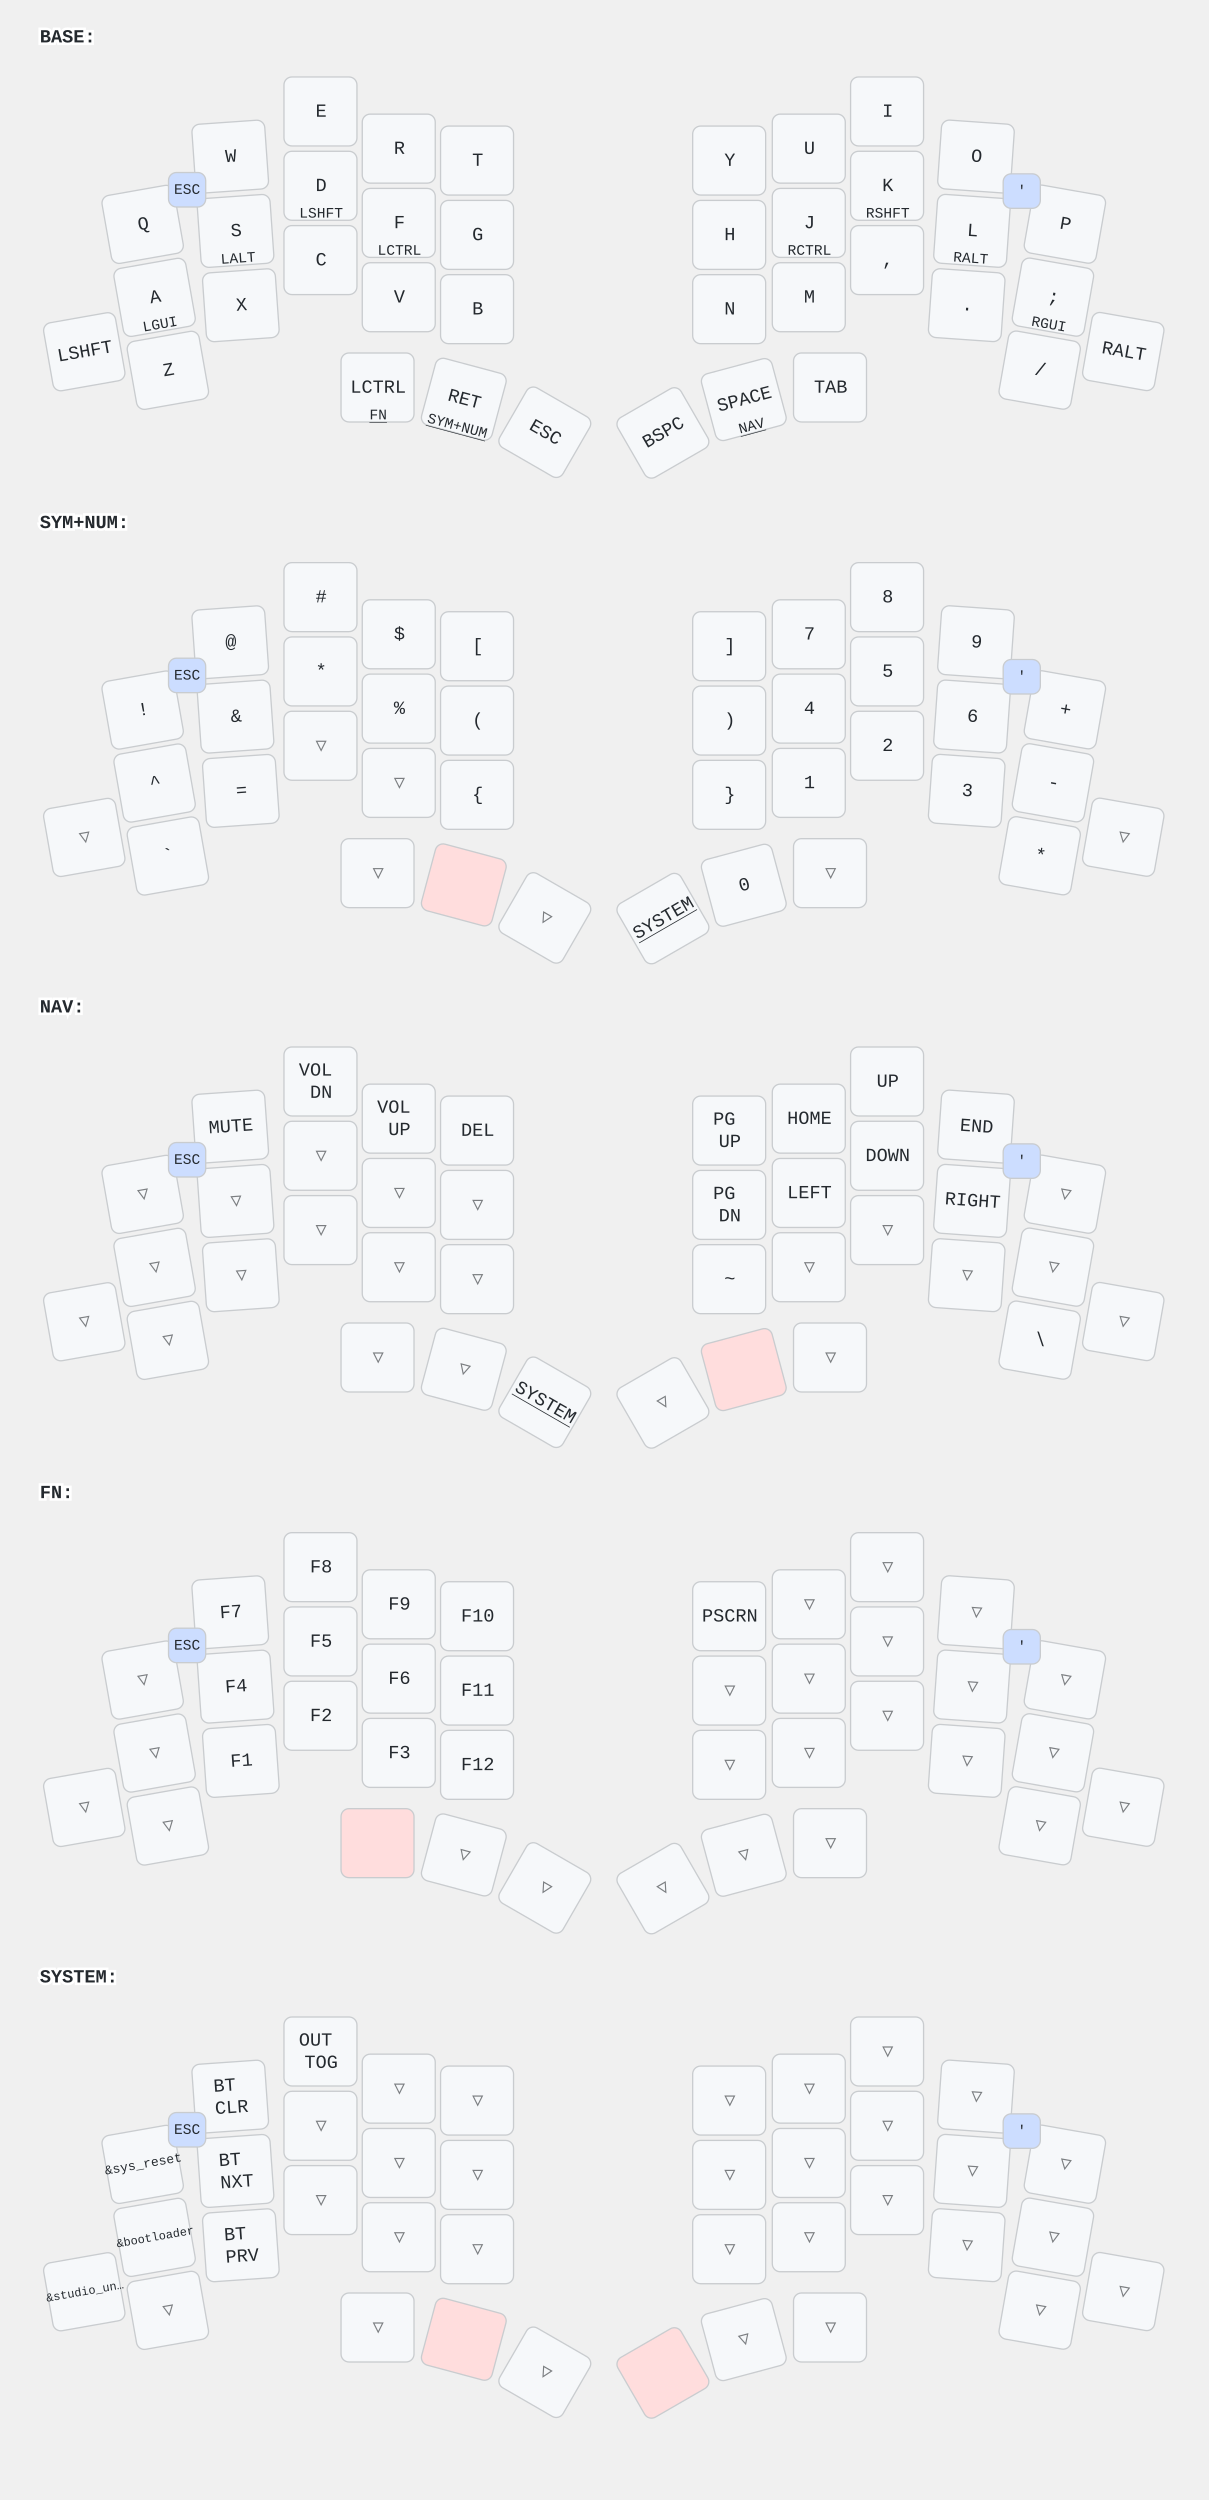
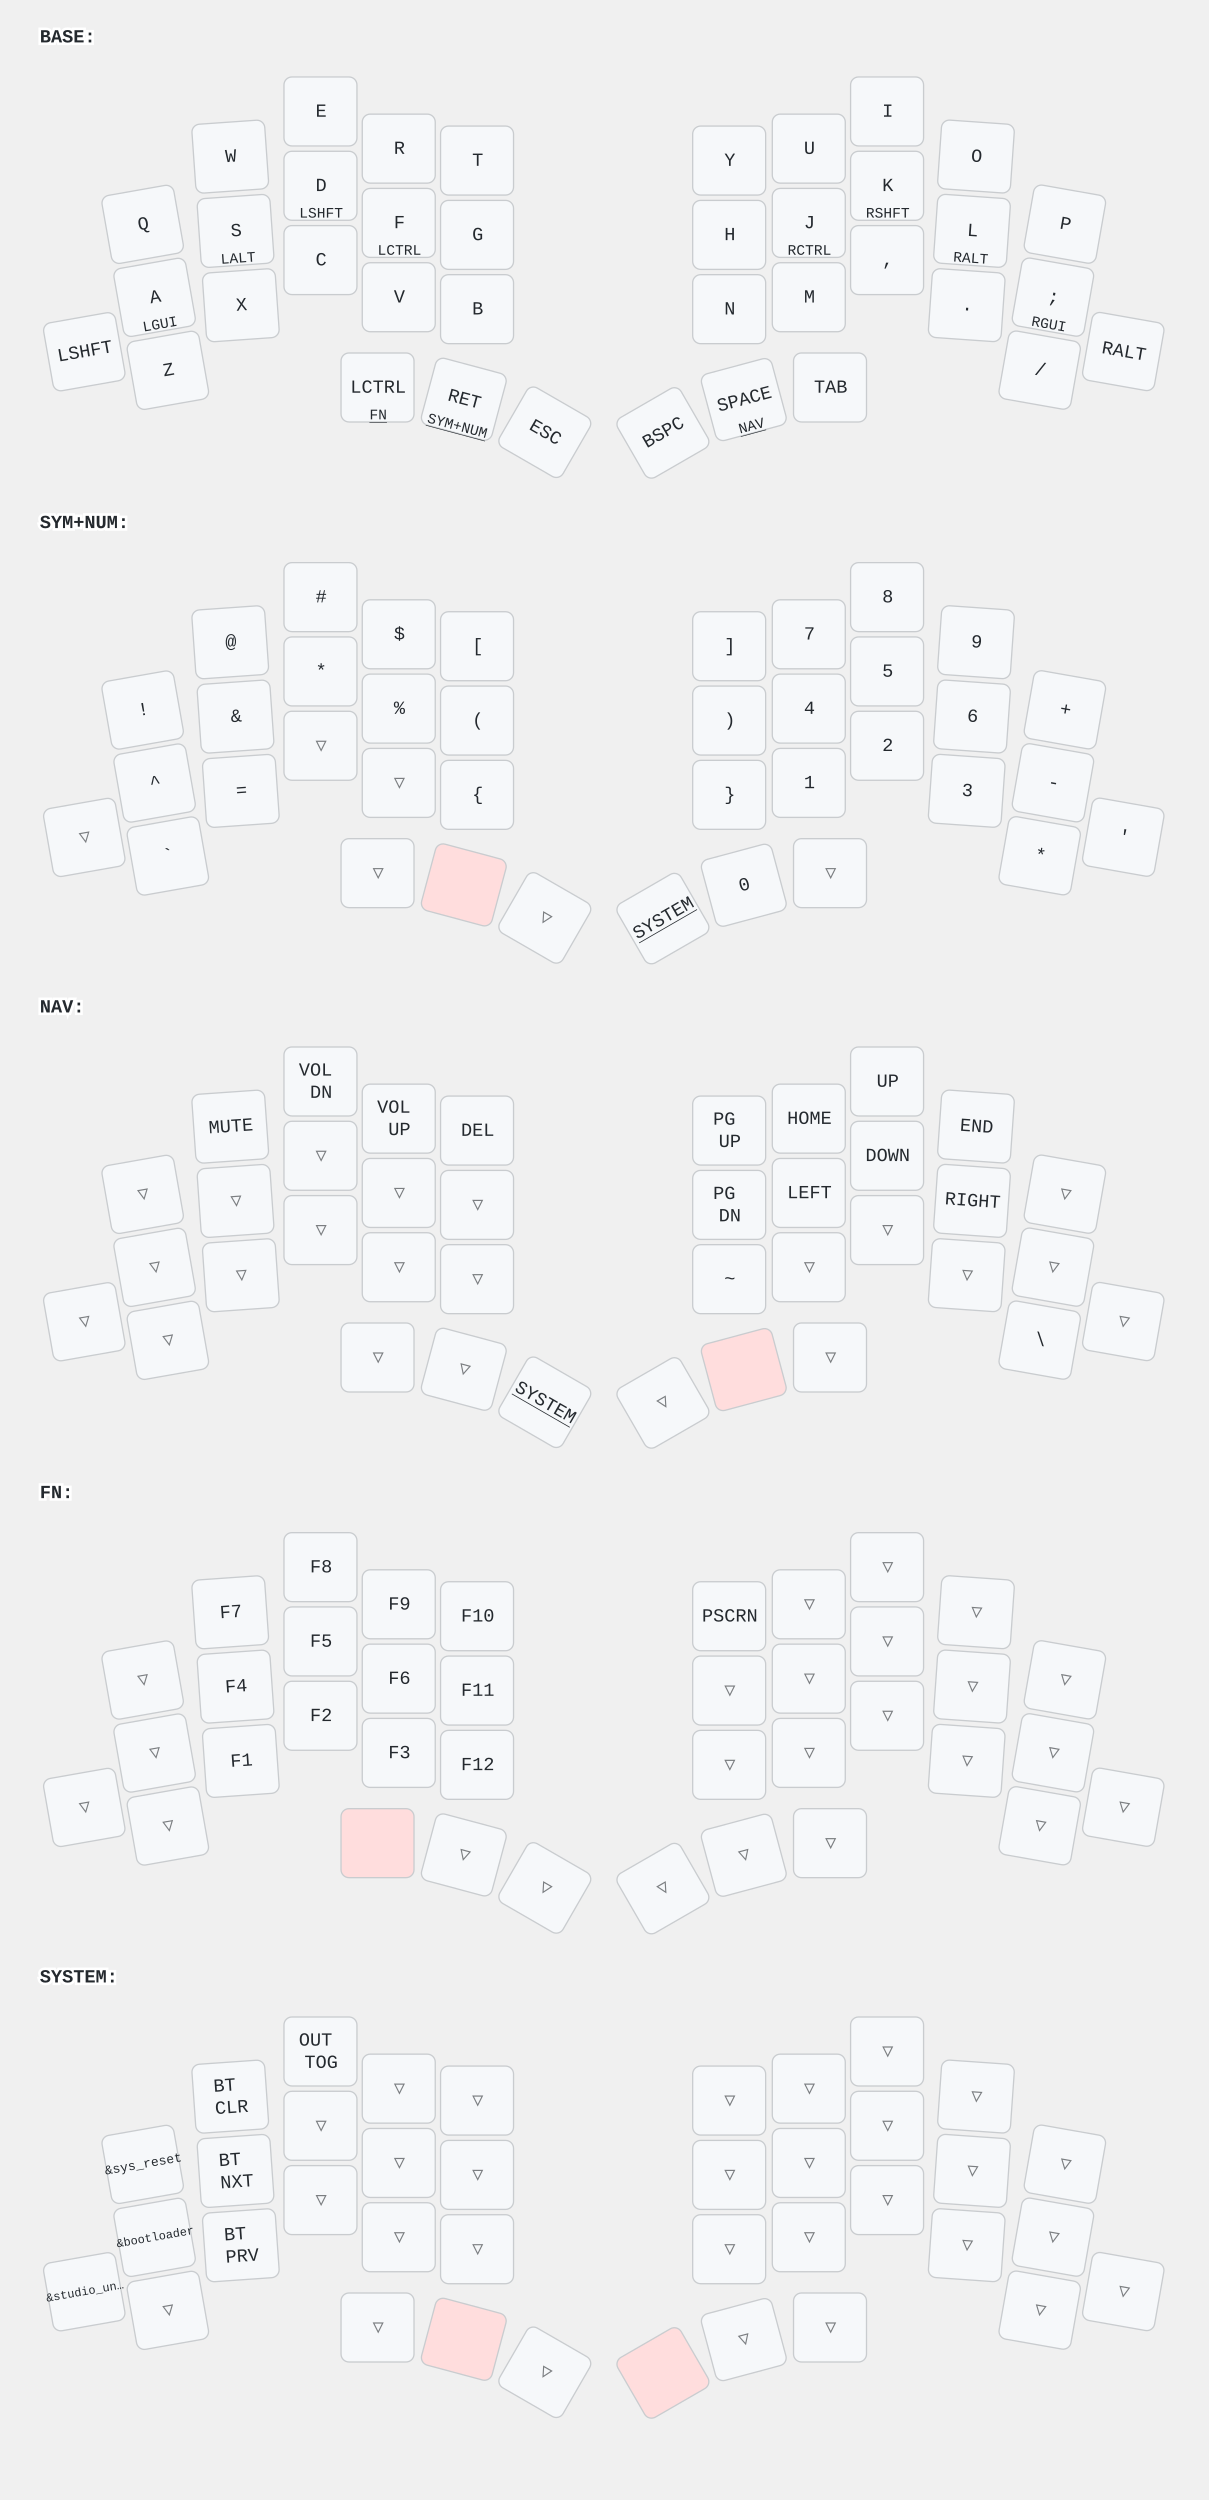
<svg xmlns="http://www.w3.org/2000/svg" width="911" height="1884" viewBox="0 0 911 1884" class="keymap">
  <style>/* inherit to force styles through use tags */
svg path {
    fill: inherit;
}

/* font and background color specifications */
svg.keymap {
    font-family: SFMono-Regular,Consolas,Liberation Mono,Menlo,monospace;
    font-size: 14px;
    font-kerning: normal;
    text-rendering: optimizeLegibility;
    fill: #24292e;
}

/* default key styling */
rect.key {
    fill: #f6f8fa;
}

rect.key, rect.combo {
    stroke: #c9cccf;
    stroke-width: 1;
}

/* default key side styling, only used is draw_key_sides is set */
rect.side {
    filter: brightness(90%);
}

/* color accent for combo boxes */
rect.combo, rect.combo-separate {
    fill: #cdf;
}

/* color accent for held keys */
rect.held, rect.combo.held {
    fill: #fdd;
}

/* color accent for ghost (optional) keys */
rect.ghost, rect.combo.ghost {
    stroke-dasharray: 4, 4;
    stroke-width: 2;
}

text {
    text-anchor: middle;
    dominant-baseline: middle;
}

/* styling for layer labels */
text.label {
    font-weight: bold;
    text-anchor: start;
    stroke: white;
    stroke-width: 4;
    paint-order: stroke;
}

/* styling for optional footer */
text.footer {
    text-anchor: end;
    dominant-baseline: auto;
    stroke: white;
    stroke-width: 4;
    paint-order: stroke;
}

/* styling for combo tap, and key non-tap label text */
text.combo, text.hold, text.shifted, text.left, text.right, text.tl, text.tr, text.bl, text.br {
    font-size: 11px;
}

text.hold, text.bl, text.br {
    text-anchor: middle;
    dominant-baseline: auto;
}

text.shifted, text.tl, text.tr {
    text-anchor: middle;
    dominant-baseline: hanging;
}

text.left, text.tl, text.bl {
    text-anchor: start;
}

text.right, text.tr, text.br {
    text-anchor: end;
}

text.layer-activator {
    text-decoration: underline;
}

/* styling for hold/shifted label text in combo box */
text.combo.hold, text.combo.shifted, text.combo.left, text.combo.right {
    font-size: 8px;
}

/* lighter symbol for transparent keys */
text.trans {
    fill: #7b7e81;
}

/* styling for combo dendrons */
path.combo {
    stroke-width: 1;
    stroke: gray;
    fill: none;
}

/* Start Tabler Icons Cleanup */
/* cannot use height/width with glyphs */
.icon-tabler &gt; path {
    fill: inherit;
    stroke: inherit;
    stroke-width: 2;
}
/* hide tabler's default box */
.icon-tabler &gt; path[stroke="none"][fill="none"] {
    visibility: hidden;
}
/* End Tabler Icons Cleanup */
</style>
  <g transform="translate(30, 0)" class="layer-BASE">
    <text x="0" y="28" class="label" id="BASE">BASE:</text>
    <g transform="translate(0, 56)">
      <g transform="translate(78, 113) rotate(-10.0)" class="key keypos-0">
        <rect rx="6" ry="6" x="-28" y="-26" width="55" height="52" class="key" />
        <text x="0" y="0" class="key tap">Q</text>
      </g>
      <g transform="translate(144, 62) rotate(-4.0)" class="key keypos-1">
        <rect rx="6" ry="6" x="-28" y="-26" width="55" height="52" class="key" />
        <text x="0" y="0" class="key tap">W</text>
      </g>
      <g transform="translate(212, 28)" class="key keypos-2">
        <rect rx="6" ry="6" x="-28" y="-26" width="55" height="52" class="key" />
        <text x="0" y="0" class="key tap">E</text>
      </g>
      <g transform="translate(271, 56)" class="key keypos-3">
        <rect rx="6" ry="6" x="-28" y="-26" width="55" height="52" class="key" />
        <text x="0" y="0" class="key tap">R</text>
      </g>
      <g transform="translate(330, 65)" class="key keypos-4">
        <rect rx="6" ry="6" x="-28" y="-26" width="55" height="52" class="key" />
        <text x="0" y="0" class="key tap">T</text>
      </g>
      <g transform="translate(520, 65)" class="key keypos-5">
        <rect rx="6" ry="6" x="-28" y="-26" width="55" height="52" class="key" />
        <text x="0" y="0" class="key tap">Y</text>
      </g>
      <g transform="translate(580, 56)" class="key keypos-6">
        <rect rx="6" ry="6" x="-28" y="-26" width="55" height="52" class="key" />
        <text x="0" y="0" class="key tap">U</text>
      </g>
      <g transform="translate(639, 28)" class="key keypos-7">
        <rect rx="6" ry="6" x="-28" y="-26" width="55" height="52" class="key" />
        <text x="0" y="0" class="key tap">I</text>
      </g>
      <g transform="translate(706, 62) rotate(4.0)" class="key keypos-8">
        <rect rx="6" ry="6" x="-28" y="-26" width="55" height="52" class="key" />
        <text x="0" y="0" class="key tap">O</text>
      </g>
      <g transform="translate(773, 113) rotate(10.0)" class="key keypos-9">
        <rect rx="6" ry="6" x="-28" y="-26" width="55" height="52" class="key" />
        <text x="0" y="0" class="key tap">P</text>
      </g>
      <g transform="translate(87, 168) rotate(-10.0)" class="key keypos-10">
        <rect rx="6" ry="6" x="-28" y="-26" width="55" height="52" class="key" />
        <text x="0" y="0" class="key tap">A</text>
        <text x="0" y="24" class="key hold">LGUI</text>
      </g>
      <g transform="translate(148, 118) rotate(-4.0)" class="key keypos-11">
        <rect rx="6" ry="6" x="-28" y="-26" width="55" height="52" class="key" />
        <text x="0" y="0" class="key tap">S</text>
        <text x="0" y="24" class="key hold">LALT</text>
      </g>
      <g transform="translate(212, 84)" class="key keypos-12">
        <rect rx="6" ry="6" x="-28" y="-26" width="55" height="52" class="key" />
        <text x="0" y="0" class="key tap">D</text>
        <text x="0" y="24" class="key hold">LSHFT</text>
      </g>
      <g transform="translate(271, 112)" class="key keypos-13">
        <rect rx="6" ry="6" x="-28" y="-26" width="55" height="52" class="key" />
        <text x="0" y="0" class="key tap">F</text>
        <text x="0" y="24" class="key hold">LCTRL</text>
      </g>
      <g transform="translate(330, 121)" class="key keypos-14">
        <rect rx="6" ry="6" x="-28" y="-26" width="55" height="52" class="key" />
        <text x="0" y="0" class="key tap">G</text>
      </g>
      <g transform="translate(520, 121)" class="key keypos-15">
        <rect rx="6" ry="6" x="-28" y="-26" width="55" height="52" class="key" />
        <text x="0" y="0" class="key tap">H</text>
      </g>
      <g transform="translate(580, 112)" class="key keypos-16">
        <rect rx="6" ry="6" x="-28" y="-26" width="55" height="52" class="key" />
        <text x="0" y="0" class="key tap">J</text>
        <text x="0" y="24" class="key hold">RCTRL</text>
      </g>
      <g transform="translate(639, 84)" class="key keypos-17">
        <rect rx="6" ry="6" x="-28" y="-26" width="55" height="52" class="key" />
        <text x="0" y="0" class="key tap">K</text>
        <text x="0" y="24" class="key hold">RSHFT</text>
      </g>
      <g transform="translate(703, 118) rotate(4.0)" class="key keypos-18">
        <rect rx="6" ry="6" x="-28" y="-26" width="55" height="52" class="key" />
        <text x="0" y="0" class="key tap">L</text>
        <text x="0" y="24" class="key hold">RALT</text>
      </g>
      <g transform="translate(764, 168) rotate(10.0)" class="key keypos-19">
        <rect rx="6" ry="6" x="-28" y="-26" width="55" height="52" class="key" />
        <text x="0" y="0" class="key tap">;</text>
        <text x="0" y="24" class="key hold">RGUI</text>
      </g>
      <g transform="translate(34, 209) rotate(-10.0)" class="key keypos-20">
        <rect rx="6" ry="6" x="-28" y="-26" width="55" height="52" class="key" />
        <text x="0" y="0" class="key tap">LSHFT</text>
      </g>
      <g transform="translate(97, 223) rotate(-10.0)" class="key keypos-21">
        <rect rx="6" ry="6" x="-28" y="-26" width="55" height="52" class="key" />
        <text x="0" y="0" class="key tap">Z</text>
      </g>
      <g transform="translate(152, 174) rotate(-4.0)" class="key keypos-22">
        <rect rx="6" ry="6" x="-28" y="-26" width="55" height="52" class="key" />
        <text x="0" y="0" class="key tap">X</text>
      </g>
      <g transform="translate(212, 140)" class="key keypos-23">
        <rect rx="6" ry="6" x="-28" y="-26" width="55" height="52" class="key" />
        <text x="0" y="0" class="key tap">C</text>
      </g>
      <g transform="translate(271, 168)" class="key keypos-24">
        <rect rx="6" ry="6" x="-28" y="-26" width="55" height="52" class="key" />
        <text x="0" y="0" class="key tap">V</text>
      </g>
      <g transform="translate(330, 177)" class="key keypos-25">
        <rect rx="6" ry="6" x="-28" y="-26" width="55" height="52" class="key" />
        <text x="0" y="0" class="key tap">B</text>
      </g>
      <g transform="translate(520, 177)" class="key keypos-26">
        <rect rx="6" ry="6" x="-28" y="-26" width="55" height="52" class="key" />
        <text x="0" y="0" class="key tap">N</text>
      </g>
      <g transform="translate(580, 168)" class="key keypos-27">
        <rect rx="6" ry="6" x="-28" y="-26" width="55" height="52" class="key" />
        <text x="0" y="0" class="key tap">M</text>
      </g>
      <g transform="translate(639, 140)" class="key keypos-28">
        <rect rx="6" ry="6" x="-28" y="-26" width="55" height="52" class="key" />
        <text x="0" y="0" class="key tap">,</text>
      </g>
      <g transform="translate(699, 174) rotate(4.0)" class="key keypos-29">
        <rect rx="6" ry="6" x="-28" y="-26" width="55" height="52" class="key" />
        <text x="0" y="0" class="key tap">.</text>
      </g>
      <g transform="translate(754, 223) rotate(10.0)" class="key keypos-30">
        <rect rx="6" ry="6" x="-28" y="-26" width="55" height="52" class="key" />
        <text x="0" y="0" class="key tap">/</text>
      </g>
      <g transform="translate(817, 209) rotate(10.0)" class="key keypos-31">
        <rect rx="6" ry="6" x="-28" y="-26" width="55" height="52" class="key" />
        <text x="0" y="0" class="key tap">RALT</text>
      </g>
      <g transform="translate(255, 236)" class="key keypos-32">
        <rect rx="6" ry="6" x="-28" y="-26" width="55" height="52" class="key" />
        <text x="0" y="0" class="key tap">LCTRL</text>
        <a href="#FN">
          <text x="0" y="24" class="key hold layer-activator">FN</text>
        </a>
      </g>
      <g transform="translate(320, 245) rotate(15.0)" class="key keypos-33">
        <rect rx="6" ry="6" x="-28" y="-26" width="55" height="52" class="key" />
        <text x="0" y="0" class="key tap">RET</text>
        <a href="#SYMNUM">
          <text x="0" y="24" class="key hold layer-activator">SYM+NUM</text>
        </a>
      </g>
      <g transform="translate(381, 270) rotate(30.0)" class="key keypos-34">
        <rect rx="6" ry="6" x="-28" y="-26" width="55" height="52" class="key" />
        <text x="0" y="0" class="key tap">ESC</text>
      </g>
      <g transform="translate(470, 270) rotate(-30.0)" class="key keypos-35">
        <rect rx="6" ry="6" x="-28" y="-26" width="55" height="52" class="key" />
        <text x="0" y="0" class="key tap">BSPC</text>
      </g>
      <g transform="translate(531, 245) rotate(-15.0)" class="key keypos-36">
        <rect rx="6" ry="6" x="-28" y="-26" width="55" height="52" class="key" />
        <text x="0" y="0" class="key tap">SPACE</text>
        <a href="#NAV">
          <text x="0" y="24" class="key hold layer-activator">NAV</text>
        </a>
      </g>
      <g transform="translate(596, 236)" class="key keypos-37">
        <rect rx="6" ry="6" x="-28" y="-26" width="55" height="52" class="key" />
        <text x="0" y="0" class="key tap">TAB</text>
      </g>
-       <g class="combo combopos-0">
-         <rect rx="6" ry="6" x="97" y="74" width="28" height="26" class="combo" />
-         <text x="111" y="87" class="combo tap">ESC</text>
-       </g>
-       <g class="combo combopos-1">
-         <rect rx="6" ry="6" x="726" y="75" width="28" height="26" class="combo" />
-         <text x="740" y="88" class="combo tap">'</text>
-       </g>
    </g>
  </g>
  <g transform="translate(30, 366)" class="layer-SYM+NUM">
    <text x="0" y="28" class="label" id="SYMNUM">SYM+NUM:</text>
    <g transform="translate(0, 56)">
      <g transform="translate(78, 113) rotate(-10.0)" class="key keypos-0">
        <rect rx="6" ry="6" x="-28" y="-26" width="55" height="52" class="key" />
        <text x="0" y="0" class="key tap">!</text>
      </g>
      <g transform="translate(144, 62) rotate(-4.0)" class="key keypos-1">
        <rect rx="6" ry="6" x="-28" y="-26" width="55" height="52" class="key" />
        <text x="0" y="0" class="key tap">@</text>
      </g>
      <g transform="translate(212, 28)" class="key keypos-2">
        <rect rx="6" ry="6" x="-28" y="-26" width="55" height="52" class="key" />
        <text x="0" y="0" class="key tap">#</text>
      </g>
      <g transform="translate(271, 56)" class="key keypos-3">
        <rect rx="6" ry="6" x="-28" y="-26" width="55" height="52" class="key" />
        <text x="0" y="0" class="key tap">$</text>
      </g>
      <g transform="translate(330, 65)" class="key keypos-4">
        <rect rx="6" ry="6" x="-28" y="-26" width="55" height="52" class="key" />
        <text x="0" y="0" class="key tap">[</text>
      </g>
      <g transform="translate(520, 65)" class="key keypos-5">
        <rect rx="6" ry="6" x="-28" y="-26" width="55" height="52" class="key" />
        <text x="0" y="0" class="key tap">]</text>
      </g>
      <g transform="translate(580, 56)" class="key keypos-6">
        <rect rx="6" ry="6" x="-28" y="-26" width="55" height="52" class="key" />
        <text x="0" y="0" class="key tap">7</text>
      </g>
      <g transform="translate(639, 28)" class="key keypos-7">
        <rect rx="6" ry="6" x="-28" y="-26" width="55" height="52" class="key" />
        <text x="0" y="0" class="key tap">8</text>
      </g>
      <g transform="translate(706, 62) rotate(4.0)" class="key keypos-8">
        <rect rx="6" ry="6" x="-28" y="-26" width="55" height="52" class="key" />
        <text x="0" y="0" class="key tap">9</text>
      </g>
      <g transform="translate(773, 113) rotate(10.0)" class="key keypos-9">
        <rect rx="6" ry="6" x="-28" y="-26" width="55" height="52" class="key" />
        <text x="0" y="0" class="key tap">+</text>
      </g>
      <g transform="translate(87, 168) rotate(-10.0)" class="key keypos-10">
        <rect rx="6" ry="6" x="-28" y="-26" width="55" height="52" class="key" />
        <text x="0" y="0" class="key tap">^</text>
      </g>
      <g transform="translate(148, 118) rotate(-4.0)" class="key keypos-11">
        <rect rx="6" ry="6" x="-28" y="-26" width="55" height="52" class="key" />
        <text x="0" y="0" class="key tap">&amp;</text>
      </g>
      <g transform="translate(212, 84)" class="key keypos-12">
        <rect rx="6" ry="6" x="-28" y="-26" width="55" height="52" class="key" />
        <text x="0" y="0" class="key tap">*</text>
      </g>
      <g transform="translate(271, 112)" class="key keypos-13">
        <rect rx="6" ry="6" x="-28" y="-26" width="55" height="52" class="key" />
        <text x="0" y="0" class="key tap">%</text>
      </g>
      <g transform="translate(330, 121)" class="key keypos-14">
        <rect rx="6" ry="6" x="-28" y="-26" width="55" height="52" class="key" />
        <text x="0" y="0" class="key tap">(</text>
      </g>
      <g transform="translate(520, 121)" class="key keypos-15">
        <rect rx="6" ry="6" x="-28" y="-26" width="55" height="52" class="key" />
        <text x="0" y="0" class="key tap">)</text>
      </g>
      <g transform="translate(580, 112)" class="key keypos-16">
        <rect rx="6" ry="6" x="-28" y="-26" width="55" height="52" class="key" />
        <text x="0" y="0" class="key tap">4</text>
      </g>
      <g transform="translate(639, 84)" class="key keypos-17">
        <rect rx="6" ry="6" x="-28" y="-26" width="55" height="52" class="key" />
        <text x="0" y="0" class="key tap">5</text>
      </g>
      <g transform="translate(703, 118) rotate(4.0)" class="key keypos-18">
        <rect rx="6" ry="6" x="-28" y="-26" width="55" height="52" class="key" />
        <text x="0" y="0" class="key tap">6</text>
      </g>
      <g transform="translate(764, 168) rotate(10.0)" class="key keypos-19">
        <rect rx="6" ry="6" x="-28" y="-26" width="55" height="52" class="key" />
        <text x="0" y="0" class="key tap">-</text>
      </g>
      <g transform="translate(34, 209) rotate(-10.0)" class="key trans keypos-20">
        <rect rx="6" ry="6" x="-28" y="-26" width="55" height="52" class="key trans" />
        <text x="0" y="0" class="key trans tap">▽</text>
      </g>
      <g transform="translate(97, 223) rotate(-10.0)" class="key keypos-21">
        <rect rx="6" ry="6" x="-28" y="-26" width="55" height="52" class="key" />
        <text x="0" y="0" class="key tap">`</text>
      </g>
      <g transform="translate(152, 174) rotate(-4.0)" class="key keypos-22">
        <rect rx="6" ry="6" x="-28" y="-26" width="55" height="52" class="key" />
        <text x="0" y="0" class="key tap">=</text>
      </g>
      <g transform="translate(212, 140)" class="key trans keypos-23">
        <rect rx="6" ry="6" x="-28" y="-26" width="55" height="52" class="key trans" />
        <text x="0" y="0" class="key trans tap">▽</text>
      </g>
      <g transform="translate(271, 168)" class="key trans keypos-24">
        <rect rx="6" ry="6" x="-28" y="-26" width="55" height="52" class="key trans" />
        <text x="0" y="0" class="key trans tap">▽</text>
      </g>
      <g transform="translate(330, 177)" class="key keypos-25">
        <rect rx="6" ry="6" x="-28" y="-26" width="55" height="52" class="key" />
        <text x="0" y="0" class="key tap">{</text>
      </g>
      <g transform="translate(520, 177)" class="key keypos-26">
        <rect rx="6" ry="6" x="-28" y="-26" width="55" height="52" class="key" />
        <text x="0" y="0" class="key tap">}</text>
      </g>
      <g transform="translate(580, 168)" class="key keypos-27">
        <rect rx="6" ry="6" x="-28" y="-26" width="55" height="52" class="key" />
        <text x="0" y="0" class="key tap">1</text>
      </g>
      <g transform="translate(639, 140)" class="key keypos-28">
        <rect rx="6" ry="6" x="-28" y="-26" width="55" height="52" class="key" />
        <text x="0" y="0" class="key tap">2</text>
      </g>
      <g transform="translate(699, 174) rotate(4.0)" class="key keypos-29">
        <rect rx="6" ry="6" x="-28" y="-26" width="55" height="52" class="key" />
        <text x="0" y="0" class="key tap">3</text>
      </g>
      <g transform="translate(754, 223) rotate(10.0)" class="key keypos-30">
        <rect rx="6" ry="6" x="-28" y="-26" width="55" height="52" class="key" />
        <text x="0" y="0" class="key tap">*</text>
      </g>
-       <g transform="translate(817, 209) rotate(10.0)" class="key trans keypos-31">
-         <rect rx="6" ry="6" x="-28" y="-26" width="55" height="52" class="key trans" />
-         <text x="0" y="0" class="key trans tap">▽</text>
+       <g transform="translate(817, 209) rotate(10.0)" class="key keypos-31">
+         <rect rx="6" ry="6" x="-28" y="-26" width="55" height="52" class="key" />
+         <text x="0" y="0" class="key tap">'</text>
      </g>
      <g transform="translate(255, 236)" class="key trans keypos-32">
        <rect rx="6" ry="6" x="-28" y="-26" width="55" height="52" class="key trans" />
        <text x="0" y="0" class="key trans tap">▽</text>
      </g>
      <g transform="translate(320, 245) rotate(15.0)" class="key held keypos-33">
        <rect rx="6" ry="6" x="-28" y="-26" width="55" height="52" class="key held" />
      </g>
      <g transform="translate(381, 270) rotate(30.0)" class="key trans keypos-34">
        <rect rx="6" ry="6" x="-28" y="-26" width="55" height="52" class="key trans" />
        <text x="0" y="0" class="key trans tap">▽</text>
      </g>
      <g transform="translate(470, 270) rotate(-30.0)" class="key keypos-35">
        <rect rx="6" ry="6" x="-28" y="-26" width="55" height="52" class="key" />
        <a href="#SYSTEM">
          <text x="0" y="0" class="key tap layer-activator">SYSTEM</text>
        </a>
      </g>
      <g transform="translate(531, 245) rotate(-15.0)" class="key keypos-36">
        <rect rx="6" ry="6" x="-28" y="-26" width="55" height="52" class="key" />
        <text x="0" y="0" class="key tap">0</text>
      </g>
      <g transform="translate(596, 236)" class="key trans keypos-37">
        <rect rx="6" ry="6" x="-28" y="-26" width="55" height="52" class="key trans" />
        <text x="0" y="0" class="key trans tap">▽</text>
-       </g>
-       <g class="combo combopos-0">
-         <rect rx="6" ry="6" x="97" y="74" width="28" height="26" class="combo" />
-         <text x="111" y="87" class="combo tap">ESC</text>
-       </g>
-       <g class="combo combopos-1">
-         <rect rx="6" ry="6" x="726" y="75" width="28" height="26" class="combo" />
-         <text x="740" y="88" class="combo tap">'</text>
      </g>
    </g>
  </g>
  <g transform="translate(30, 731)" class="layer-NAV">
    <text x="0" y="28" class="label" id="NAV">NAV:</text>
    <g transform="translate(0, 56)">
      <g transform="translate(78, 113) rotate(-10.0)" class="key trans keypos-0">
        <rect rx="6" ry="6" x="-28" y="-26" width="55" height="52" class="key trans" />
        <text x="0" y="0" class="key trans tap">▽</text>
      </g>
      <g transform="translate(144, 62) rotate(-4.0)" class="key keypos-1">
        <rect rx="6" ry="6" x="-28" y="-26" width="55" height="52" class="key" />
        <text x="0" y="0" class="key tap">MUTE</text>
      </g>
      <g transform="translate(212, 28)" class="key keypos-2">
        <rect rx="6" ry="6" x="-28" y="-26" width="55" height="52" class="key" />
        <text x="0" y="0" class="key tap">
          <tspan x="0" dy="-0.6em">VOL</tspan>
          <tspan x="0" dy="1.2em">DN</tspan>
        </text>
      </g>
      <g transform="translate(271, 56)" class="key keypos-3">
        <rect rx="6" ry="6" x="-28" y="-26" width="55" height="52" class="key" />
        <text x="0" y="0" class="key tap">
          <tspan x="0" dy="-0.6em">VOL</tspan>
          <tspan x="0" dy="1.2em">UP</tspan>
        </text>
      </g>
      <g transform="translate(330, 65)" class="key keypos-4">
        <rect rx="6" ry="6" x="-28" y="-26" width="55" height="52" class="key" />
        <text x="0" y="0" class="key tap">DEL</text>
      </g>
      <g transform="translate(520, 65)" class="key keypos-5">
        <rect rx="6" ry="6" x="-28" y="-26" width="55" height="52" class="key" />
        <text x="0" y="0" class="key tap">
          <tspan x="0" dy="-0.6em">PG</tspan>
          <tspan x="0" dy="1.2em">UP</tspan>
        </text>
      </g>
      <g transform="translate(580, 56)" class="key keypos-6">
        <rect rx="6" ry="6" x="-28" y="-26" width="55" height="52" class="key" />
        <text x="0" y="0" class="key tap">HOME</text>
      </g>
      <g transform="translate(639, 28)" class="key keypos-7">
        <rect rx="6" ry="6" x="-28" y="-26" width="55" height="52" class="key" />
        <text x="0" y="0" class="key tap">UP</text>
      </g>
      <g transform="translate(706, 62) rotate(4.0)" class="key keypos-8">
        <rect rx="6" ry="6" x="-28" y="-26" width="55" height="52" class="key" />
        <text x="0" y="0" class="key tap">END</text>
      </g>
      <g transform="translate(773, 113) rotate(10.0)" class="key trans keypos-9">
        <rect rx="6" ry="6" x="-28" y="-26" width="55" height="52" class="key trans" />
        <text x="0" y="0" class="key trans tap">▽</text>
      </g>
      <g transform="translate(87, 168) rotate(-10.0)" class="key trans keypos-10">
        <rect rx="6" ry="6" x="-28" y="-26" width="55" height="52" class="key trans" />
        <text x="0" y="0" class="key trans tap">▽</text>
      </g>
      <g transform="translate(148, 118) rotate(-4.0)" class="key trans keypos-11">
        <rect rx="6" ry="6" x="-28" y="-26" width="55" height="52" class="key trans" />
        <text x="0" y="0" class="key trans tap">▽</text>
      </g>
      <g transform="translate(212, 84)" class="key trans keypos-12">
        <rect rx="6" ry="6" x="-28" y="-26" width="55" height="52" class="key trans" />
        <text x="0" y="0" class="key trans tap">▽</text>
      </g>
      <g transform="translate(271, 112)" class="key trans keypos-13">
        <rect rx="6" ry="6" x="-28" y="-26" width="55" height="52" class="key trans" />
        <text x="0" y="0" class="key trans tap">▽</text>
      </g>
      <g transform="translate(330, 121)" class="key trans keypos-14">
        <rect rx="6" ry="6" x="-28" y="-26" width="55" height="52" class="key trans" />
        <text x="0" y="0" class="key trans tap">▽</text>
      </g>
      <g transform="translate(520, 121)" class="key keypos-15">
        <rect rx="6" ry="6" x="-28" y="-26" width="55" height="52" class="key" />
        <text x="0" y="0" class="key tap">
          <tspan x="0" dy="-0.6em">PG</tspan>
          <tspan x="0" dy="1.2em">DN</tspan>
        </text>
      </g>
      <g transform="translate(580, 112)" class="key keypos-16">
        <rect rx="6" ry="6" x="-28" y="-26" width="55" height="52" class="key" />
        <text x="0" y="0" class="key tap">LEFT</text>
      </g>
      <g transform="translate(639, 84)" class="key keypos-17">
        <rect rx="6" ry="6" x="-28" y="-26" width="55" height="52" class="key" />
        <text x="0" y="0" class="key tap">DOWN</text>
      </g>
      <g transform="translate(703, 118) rotate(4.0)" class="key keypos-18">
        <rect rx="6" ry="6" x="-28" y="-26" width="55" height="52" class="key" />
        <text x="0" y="0" class="key tap">RIGHT</text>
      </g>
      <g transform="translate(764, 168) rotate(10.0)" class="key trans keypos-19">
        <rect rx="6" ry="6" x="-28" y="-26" width="55" height="52" class="key trans" />
        <text x="0" y="0" class="key trans tap">▽</text>
      </g>
      <g transform="translate(34, 209) rotate(-10.0)" class="key trans keypos-20">
        <rect rx="6" ry="6" x="-28" y="-26" width="55" height="52" class="key trans" />
        <text x="0" y="0" class="key trans tap">▽</text>
      </g>
      <g transform="translate(97, 223) rotate(-10.0)" class="key trans keypos-21">
        <rect rx="6" ry="6" x="-28" y="-26" width="55" height="52" class="key trans" />
        <text x="0" y="0" class="key trans tap">▽</text>
      </g>
      <g transform="translate(152, 174) rotate(-4.0)" class="key trans keypos-22">
        <rect rx="6" ry="6" x="-28" y="-26" width="55" height="52" class="key trans" />
        <text x="0" y="0" class="key trans tap">▽</text>
      </g>
      <g transform="translate(212, 140)" class="key trans keypos-23">
        <rect rx="6" ry="6" x="-28" y="-26" width="55" height="52" class="key trans" />
        <text x="0" y="0" class="key trans tap">▽</text>
      </g>
      <g transform="translate(271, 168)" class="key trans keypos-24">
        <rect rx="6" ry="6" x="-28" y="-26" width="55" height="52" class="key trans" />
        <text x="0" y="0" class="key trans tap">▽</text>
      </g>
      <g transform="translate(330, 177)" class="key trans keypos-25">
        <rect rx="6" ry="6" x="-28" y="-26" width="55" height="52" class="key trans" />
        <text x="0" y="0" class="key trans tap">▽</text>
      </g>
      <g transform="translate(520, 177)" class="key keypos-26">
        <rect rx="6" ry="6" x="-28" y="-26" width="55" height="52" class="key" />
        <text x="0" y="0" class="key tap">~</text>
      </g>
      <g transform="translate(580, 168)" class="key trans keypos-27">
        <rect rx="6" ry="6" x="-28" y="-26" width="55" height="52" class="key trans" />
        <text x="0" y="0" class="key trans tap">▽</text>
      </g>
      <g transform="translate(639, 140)" class="key trans keypos-28">
        <rect rx="6" ry="6" x="-28" y="-26" width="55" height="52" class="key trans" />
        <text x="0" y="0" class="key trans tap">▽</text>
      </g>
      <g transform="translate(699, 174) rotate(4.0)" class="key trans keypos-29">
        <rect rx="6" ry="6" x="-28" y="-26" width="55" height="52" class="key trans" />
        <text x="0" y="0" class="key trans tap">▽</text>
      </g>
      <g transform="translate(754, 223) rotate(10.0)" class="key keypos-30">
        <rect rx="6" ry="6" x="-28" y="-26" width="55" height="52" class="key" />
        <text x="0" y="0" class="key tap">\</text>
      </g>
      <g transform="translate(817, 209) rotate(10.0)" class="key trans keypos-31">
        <rect rx="6" ry="6" x="-28" y="-26" width="55" height="52" class="key trans" />
        <text x="0" y="0" class="key trans tap">▽</text>
      </g>
      <g transform="translate(255, 236)" class="key trans keypos-32">
        <rect rx="6" ry="6" x="-28" y="-26" width="55" height="52" class="key trans" />
        <text x="0" y="0" class="key trans tap">▽</text>
      </g>
      <g transform="translate(320, 245) rotate(15.0)" class="key trans keypos-33">
        <rect rx="6" ry="6" x="-28" y="-26" width="55" height="52" class="key trans" />
        <text x="0" y="0" class="key trans tap">▽</text>
      </g>
      <g transform="translate(381, 270) rotate(30.0)" class="key keypos-34">
        <rect rx="6" ry="6" x="-28" y="-26" width="55" height="52" class="key" />
        <a href="#SYSTEM">
          <text x="0" y="0" class="key tap layer-activator">SYSTEM</text>
        </a>
      </g>
      <g transform="translate(470, 270) rotate(-30.0)" class="key trans keypos-35">
        <rect rx="6" ry="6" x="-28" y="-26" width="55" height="52" class="key trans" />
        <text x="0" y="0" class="key trans tap">▽</text>
      </g>
      <g transform="translate(531, 245) rotate(-15.0)" class="key held keypos-36">
        <rect rx="6" ry="6" x="-28" y="-26" width="55" height="52" class="key held" />
      </g>
      <g transform="translate(596, 236)" class="key trans keypos-37">
        <rect rx="6" ry="6" x="-28" y="-26" width="55" height="52" class="key trans" />
        <text x="0" y="0" class="key trans tap">▽</text>
      </g>
-       <g class="combo combopos-0">
-         <rect rx="6" ry="6" x="97" y="74" width="28" height="26" class="combo" />
-         <text x="111" y="87" class="combo tap">ESC</text>
-       </g>
-       <g class="combo combopos-1">
-         <rect rx="6" ry="6" x="726" y="75" width="28" height="26" class="combo" />
-         <text x="740" y="88" class="combo tap">'</text>
-       </g>
    </g>
  </g>
  <g transform="translate(30, 1097)" class="layer-FN">
    <text x="0" y="28" class="label" id="FN">FN:</text>
    <g transform="translate(0, 56)">
      <g transform="translate(78, 113) rotate(-10.0)" class="key trans keypos-0">
        <rect rx="6" ry="6" x="-28" y="-26" width="55" height="52" class="key trans" />
        <text x="0" y="0" class="key trans tap">▽</text>
      </g>
      <g transform="translate(144, 62) rotate(-4.0)" class="key keypos-1">
        <rect rx="6" ry="6" x="-28" y="-26" width="55" height="52" class="key" />
        <text x="0" y="0" class="key tap">F7</text>
      </g>
      <g transform="translate(212, 28)" class="key keypos-2">
        <rect rx="6" ry="6" x="-28" y="-26" width="55" height="52" class="key" />
        <text x="0" y="0" class="key tap">F8</text>
      </g>
      <g transform="translate(271, 56)" class="key keypos-3">
        <rect rx="6" ry="6" x="-28" y="-26" width="55" height="52" class="key" />
        <text x="0" y="0" class="key tap">F9</text>
      </g>
      <g transform="translate(330, 65)" class="key keypos-4">
        <rect rx="6" ry="6" x="-28" y="-26" width="55" height="52" class="key" />
        <text x="0" y="0" class="key tap">F10</text>
      </g>
      <g transform="translate(520, 65)" class="key keypos-5">
        <rect rx="6" ry="6" x="-28" y="-26" width="55" height="52" class="key" />
        <text x="0" y="0" class="key tap">PSCRN</text>
      </g>
      <g transform="translate(580, 56)" class="key trans keypos-6">
        <rect rx="6" ry="6" x="-28" y="-26" width="55" height="52" class="key trans" />
        <text x="0" y="0" class="key trans tap">▽</text>
      </g>
      <g transform="translate(639, 28)" class="key trans keypos-7">
        <rect rx="6" ry="6" x="-28" y="-26" width="55" height="52" class="key trans" />
        <text x="0" y="0" class="key trans tap">▽</text>
      </g>
      <g transform="translate(706, 62) rotate(4.0)" class="key trans keypos-8">
        <rect rx="6" ry="6" x="-28" y="-26" width="55" height="52" class="key trans" />
        <text x="0" y="0" class="key trans tap">▽</text>
      </g>
      <g transform="translate(773, 113) rotate(10.0)" class="key trans keypos-9">
        <rect rx="6" ry="6" x="-28" y="-26" width="55" height="52" class="key trans" />
        <text x="0" y="0" class="key trans tap">▽</text>
      </g>
      <g transform="translate(87, 168) rotate(-10.0)" class="key trans keypos-10">
        <rect rx="6" ry="6" x="-28" y="-26" width="55" height="52" class="key trans" />
        <text x="0" y="0" class="key trans tap">▽</text>
      </g>
      <g transform="translate(148, 118) rotate(-4.0)" class="key keypos-11">
        <rect rx="6" ry="6" x="-28" y="-26" width="55" height="52" class="key" />
        <text x="0" y="0" class="key tap">F4</text>
      </g>
      <g transform="translate(212, 84)" class="key keypos-12">
        <rect rx="6" ry="6" x="-28" y="-26" width="55" height="52" class="key" />
        <text x="0" y="0" class="key tap">F5</text>
      </g>
      <g transform="translate(271, 112)" class="key keypos-13">
        <rect rx="6" ry="6" x="-28" y="-26" width="55" height="52" class="key" />
        <text x="0" y="0" class="key tap">F6</text>
      </g>
      <g transform="translate(330, 121)" class="key keypos-14">
        <rect rx="6" ry="6" x="-28" y="-26" width="55" height="52" class="key" />
        <text x="0" y="0" class="key tap">F11</text>
      </g>
      <g transform="translate(520, 121)" class="key trans keypos-15">
        <rect rx="6" ry="6" x="-28" y="-26" width="55" height="52" class="key trans" />
        <text x="0" y="0" class="key trans tap">▽</text>
      </g>
      <g transform="translate(580, 112)" class="key trans keypos-16">
        <rect rx="6" ry="6" x="-28" y="-26" width="55" height="52" class="key trans" />
        <text x="0" y="0" class="key trans tap">▽</text>
      </g>
      <g transform="translate(639, 84)" class="key trans keypos-17">
        <rect rx="6" ry="6" x="-28" y="-26" width="55" height="52" class="key trans" />
        <text x="0" y="0" class="key trans tap">▽</text>
      </g>
      <g transform="translate(703, 118) rotate(4.0)" class="key trans keypos-18">
        <rect rx="6" ry="6" x="-28" y="-26" width="55" height="52" class="key trans" />
        <text x="0" y="0" class="key trans tap">▽</text>
      </g>
      <g transform="translate(764, 168) rotate(10.0)" class="key trans keypos-19">
        <rect rx="6" ry="6" x="-28" y="-26" width="55" height="52" class="key trans" />
        <text x="0" y="0" class="key trans tap">▽</text>
      </g>
      <g transform="translate(34, 209) rotate(-10.0)" class="key trans keypos-20">
        <rect rx="6" ry="6" x="-28" y="-26" width="55" height="52" class="key trans" />
        <text x="0" y="0" class="key trans tap">▽</text>
      </g>
      <g transform="translate(97, 223) rotate(-10.0)" class="key trans keypos-21">
        <rect rx="6" ry="6" x="-28" y="-26" width="55" height="52" class="key trans" />
        <text x="0" y="0" class="key trans tap">▽</text>
      </g>
      <g transform="translate(152, 174) rotate(-4.0)" class="key keypos-22">
        <rect rx="6" ry="6" x="-28" y="-26" width="55" height="52" class="key" />
        <text x="0" y="0" class="key tap">F1</text>
      </g>
      <g transform="translate(212, 140)" class="key keypos-23">
        <rect rx="6" ry="6" x="-28" y="-26" width="55" height="52" class="key" />
        <text x="0" y="0" class="key tap">F2</text>
      </g>
      <g transform="translate(271, 168)" class="key keypos-24">
        <rect rx="6" ry="6" x="-28" y="-26" width="55" height="52" class="key" />
        <text x="0" y="0" class="key tap">F3</text>
      </g>
      <g transform="translate(330, 177)" class="key keypos-25">
        <rect rx="6" ry="6" x="-28" y="-26" width="55" height="52" class="key" />
        <text x="0" y="0" class="key tap">F12</text>
      </g>
      <g transform="translate(520, 177)" class="key trans keypos-26">
        <rect rx="6" ry="6" x="-28" y="-26" width="55" height="52" class="key trans" />
        <text x="0" y="0" class="key trans tap">▽</text>
      </g>
      <g transform="translate(580, 168)" class="key trans keypos-27">
        <rect rx="6" ry="6" x="-28" y="-26" width="55" height="52" class="key trans" />
        <text x="0" y="0" class="key trans tap">▽</text>
      </g>
      <g transform="translate(639, 140)" class="key trans keypos-28">
        <rect rx="6" ry="6" x="-28" y="-26" width="55" height="52" class="key trans" />
        <text x="0" y="0" class="key trans tap">▽</text>
      </g>
      <g transform="translate(699, 174) rotate(4.0)" class="key trans keypos-29">
        <rect rx="6" ry="6" x="-28" y="-26" width="55" height="52" class="key trans" />
        <text x="0" y="0" class="key trans tap">▽</text>
      </g>
      <g transform="translate(754, 223) rotate(10.0)" class="key trans keypos-30">
        <rect rx="6" ry="6" x="-28" y="-26" width="55" height="52" class="key trans" />
        <text x="0" y="0" class="key trans tap">▽</text>
      </g>
      <g transform="translate(817, 209) rotate(10.0)" class="key trans keypos-31">
        <rect rx="6" ry="6" x="-28" y="-26" width="55" height="52" class="key trans" />
        <text x="0" y="0" class="key trans tap">▽</text>
      </g>
      <g transform="translate(255, 236)" class="key held keypos-32">
        <rect rx="6" ry="6" x="-28" y="-26" width="55" height="52" class="key held" />
      </g>
      <g transform="translate(320, 245) rotate(15.0)" class="key trans keypos-33">
        <rect rx="6" ry="6" x="-28" y="-26" width="55" height="52" class="key trans" />
        <text x="0" y="0" class="key trans tap">▽</text>
      </g>
      <g transform="translate(381, 270) rotate(30.0)" class="key trans keypos-34">
        <rect rx="6" ry="6" x="-28" y="-26" width="55" height="52" class="key trans" />
        <text x="0" y="0" class="key trans tap">▽</text>
      </g>
      <g transform="translate(470, 270) rotate(-30.0)" class="key trans keypos-35">
        <rect rx="6" ry="6" x="-28" y="-26" width="55" height="52" class="key trans" />
        <text x="0" y="0" class="key trans tap">▽</text>
      </g>
      <g transform="translate(531, 245) rotate(-15.0)" class="key trans keypos-36">
        <rect rx="6" ry="6" x="-28" y="-26" width="55" height="52" class="key trans" />
        <text x="0" y="0" class="key trans tap">▽</text>
      </g>
      <g transform="translate(596, 236)" class="key trans keypos-37">
        <rect rx="6" ry="6" x="-28" y="-26" width="55" height="52" class="key trans" />
        <text x="0" y="0" class="key trans tap">▽</text>
      </g>
-       <g class="combo combopos-0">
-         <rect rx="6" ry="6" x="97" y="74" width="28" height="26" class="combo" />
-         <text x="111" y="87" class="combo tap">ESC</text>
-       </g>
-       <g class="combo combopos-1">
-         <rect rx="6" ry="6" x="726" y="75" width="28" height="26" class="combo" />
-         <text x="740" y="88" class="combo tap">'</text>
-       </g>
    </g>
  </g>
  <g transform="translate(30, 1462)" class="layer-SYSTEM">
    <text x="0" y="28" class="label" id="SYSTEM">SYSTEM:</text>
    <g transform="translate(0, 56)">
      <g transform="translate(78, 113) rotate(-10.0)" class="key keypos-0">
        <rect rx="6" ry="6" x="-28" y="-26" width="55" height="52" class="key" />
        <text x="0" y="0" class="key tap">
          <tspan style="font-size: 70%">&amp;sys_reset</tspan>
        </text>
      </g>
      <g transform="translate(144, 62) rotate(-4.0)" class="key keypos-1">
        <rect rx="6" ry="6" x="-28" y="-26" width="55" height="52" class="key" />
        <text x="0" y="0" class="key tap">
          <tspan x="0" dy="-0.6em">BT</tspan>
          <tspan x="0" dy="1.2em">CLR</tspan>
        </text>
      </g>
      <g transform="translate(212, 28)" class="key keypos-2">
        <rect rx="6" ry="6" x="-28" y="-26" width="55" height="52" class="key" />
        <text x="0" y="0" class="key tap">
          <tspan x="0" dy="-0.6em">OUT</tspan>
          <tspan x="0" dy="1.2em">TOG</tspan>
        </text>
      </g>
      <g transform="translate(271, 56)" class="key trans keypos-3">
        <rect rx="6" ry="6" x="-28" y="-26" width="55" height="52" class="key trans" />
        <text x="0" y="0" class="key trans tap">▽</text>
      </g>
      <g transform="translate(330, 65)" class="key trans keypos-4">
        <rect rx="6" ry="6" x="-28" y="-26" width="55" height="52" class="key trans" />
        <text x="0" y="0" class="key trans tap">▽</text>
      </g>
      <g transform="translate(520, 65)" class="key trans keypos-5">
        <rect rx="6" ry="6" x="-28" y="-26" width="55" height="52" class="key trans" />
        <text x="0" y="0" class="key trans tap">▽</text>
      </g>
      <g transform="translate(580, 56)" class="key trans keypos-6">
        <rect rx="6" ry="6" x="-28" y="-26" width="55" height="52" class="key trans" />
        <text x="0" y="0" class="key trans tap">▽</text>
      </g>
      <g transform="translate(639, 28)" class="key trans keypos-7">
        <rect rx="6" ry="6" x="-28" y="-26" width="55" height="52" class="key trans" />
        <text x="0" y="0" class="key trans tap">▽</text>
      </g>
      <g transform="translate(706, 62) rotate(4.0)" class="key trans keypos-8">
        <rect rx="6" ry="6" x="-28" y="-26" width="55" height="52" class="key trans" />
        <text x="0" y="0" class="key trans tap">▽</text>
      </g>
      <g transform="translate(773, 113) rotate(10.0)" class="key trans keypos-9">
        <rect rx="6" ry="6" x="-28" y="-26" width="55" height="52" class="key trans" />
        <text x="0" y="0" class="key trans tap">▽</text>
      </g>
      <g transform="translate(87, 168) rotate(-10.0)" class="key keypos-10">
        <rect rx="6" ry="6" x="-28" y="-26" width="55" height="52" class="key" />
        <text x="0" y="0" class="key tap">
          <tspan style="font-size: 64%">&amp;bootloader</tspan>
        </text>
      </g>
      <g transform="translate(148, 118) rotate(-4.0)" class="key keypos-11">
        <rect rx="6" ry="6" x="-28" y="-26" width="55" height="52" class="key" />
        <text x="0" y="0" class="key tap">
          <tspan x="0" dy="-0.6em">BT</tspan>
          <tspan x="0" dy="1.2em">NXT</tspan>
        </text>
      </g>
      <g transform="translate(212, 84)" class="key trans keypos-12">
        <rect rx="6" ry="6" x="-28" y="-26" width="55" height="52" class="key trans" />
        <text x="0" y="0" class="key trans tap">▽</text>
      </g>
      <g transform="translate(271, 112)" class="key trans keypos-13">
        <rect rx="6" ry="6" x="-28" y="-26" width="55" height="52" class="key trans" />
        <text x="0" y="0" class="key trans tap">▽</text>
      </g>
      <g transform="translate(330, 121)" class="key trans keypos-14">
        <rect rx="6" ry="6" x="-28" y="-26" width="55" height="52" class="key trans" />
        <text x="0" y="0" class="key trans tap">▽</text>
      </g>
      <g transform="translate(520, 121)" class="key trans keypos-15">
        <rect rx="6" ry="6" x="-28" y="-26" width="55" height="52" class="key trans" />
        <text x="0" y="0" class="key trans tap">▽</text>
      </g>
      <g transform="translate(580, 112)" class="key trans keypos-16">
        <rect rx="6" ry="6" x="-28" y="-26" width="55" height="52" class="key trans" />
        <text x="0" y="0" class="key trans tap">▽</text>
      </g>
      <g transform="translate(639, 84)" class="key trans keypos-17">
        <rect rx="6" ry="6" x="-28" y="-26" width="55" height="52" class="key trans" />
        <text x="0" y="0" class="key trans tap">▽</text>
      </g>
      <g transform="translate(703, 118) rotate(4.0)" class="key trans keypos-18">
        <rect rx="6" ry="6" x="-28" y="-26" width="55" height="52" class="key trans" />
        <text x="0" y="0" class="key trans tap">▽</text>
      </g>
      <g transform="translate(764, 168) rotate(10.0)" class="key trans keypos-19">
        <rect rx="6" ry="6" x="-28" y="-26" width="55" height="52" class="key trans" />
        <text x="0" y="0" class="key trans tap">▽</text>
      </g>
      <g transform="translate(34, 209) rotate(-10.0)" class="key keypos-20">
        <rect rx="6" ry="6" x="-28" y="-26" width="55" height="52" class="key" />
        <text x="0" y="0" class="key tap">
          <tspan style="font-size: 64%">&amp;studio_un…</tspan>
        </text>
      </g>
      <g transform="translate(97, 223) rotate(-10.0)" class="key trans keypos-21">
        <rect rx="6" ry="6" x="-28" y="-26" width="55" height="52" class="key trans" />
        <text x="0" y="0" class="key trans tap">▽</text>
      </g>
      <g transform="translate(152, 174) rotate(-4.0)" class="key keypos-22">
        <rect rx="6" ry="6" x="-28" y="-26" width="55" height="52" class="key" />
        <text x="0" y="0" class="key tap">
          <tspan x="0" dy="-0.6em">BT</tspan>
          <tspan x="0" dy="1.2em">PRV</tspan>
        </text>
      </g>
      <g transform="translate(212, 140)" class="key trans keypos-23">
        <rect rx="6" ry="6" x="-28" y="-26" width="55" height="52" class="key trans" />
        <text x="0" y="0" class="key trans tap">▽</text>
      </g>
      <g transform="translate(271, 168)" class="key trans keypos-24">
        <rect rx="6" ry="6" x="-28" y="-26" width="55" height="52" class="key trans" />
        <text x="0" y="0" class="key trans tap">▽</text>
      </g>
      <g transform="translate(330, 177)" class="key trans keypos-25">
        <rect rx="6" ry="6" x="-28" y="-26" width="55" height="52" class="key trans" />
        <text x="0" y="0" class="key trans tap">▽</text>
      </g>
      <g transform="translate(520, 177)" class="key trans keypos-26">
        <rect rx="6" ry="6" x="-28" y="-26" width="55" height="52" class="key trans" />
        <text x="0" y="0" class="key trans tap">▽</text>
      </g>
      <g transform="translate(580, 168)" class="key trans keypos-27">
        <rect rx="6" ry="6" x="-28" y="-26" width="55" height="52" class="key trans" />
        <text x="0" y="0" class="key trans tap">▽</text>
      </g>
      <g transform="translate(639, 140)" class="key trans keypos-28">
        <rect rx="6" ry="6" x="-28" y="-26" width="55" height="52" class="key trans" />
        <text x="0" y="0" class="key trans tap">▽</text>
      </g>
      <g transform="translate(699, 174) rotate(4.0)" class="key trans keypos-29">
        <rect rx="6" ry="6" x="-28" y="-26" width="55" height="52" class="key trans" />
        <text x="0" y="0" class="key trans tap">▽</text>
      </g>
      <g transform="translate(754, 223) rotate(10.0)" class="key trans keypos-30">
        <rect rx="6" ry="6" x="-28" y="-26" width="55" height="52" class="key trans" />
        <text x="0" y="0" class="key trans tap">▽</text>
      </g>
      <g transform="translate(817, 209) rotate(10.0)" class="key trans keypos-31">
        <rect rx="6" ry="6" x="-28" y="-26" width="55" height="52" class="key trans" />
        <text x="0" y="0" class="key trans tap">▽</text>
      </g>
      <g transform="translate(255, 236)" class="key trans keypos-32">
        <rect rx="6" ry="6" x="-28" y="-26" width="55" height="52" class="key trans" />
        <text x="0" y="0" class="key trans tap">▽</text>
      </g>
      <g transform="translate(320, 245) rotate(15.0)" class="key held keypos-33">
        <rect rx="6" ry="6" x="-28" y="-26" width="55" height="52" class="key held" />
      </g>
      <g transform="translate(381, 270) rotate(30.0)" class="key trans keypos-34">
        <rect rx="6" ry="6" x="-28" y="-26" width="55" height="52" class="key trans" />
        <text x="0" y="0" class="key trans tap">▽</text>
      </g>
      <g transform="translate(470, 270) rotate(-30.0)" class="key held keypos-35">
        <rect rx="6" ry="6" x="-28" y="-26" width="55" height="52" class="key held" />
      </g>
      <g transform="translate(531, 245) rotate(-15.0)" class="key trans keypos-36">
        <rect rx="6" ry="6" x="-28" y="-26" width="55" height="52" class="key trans" />
        <text x="0" y="0" class="key trans tap">▽</text>
      </g>
      <g transform="translate(596, 236)" class="key trans keypos-37">
        <rect rx="6" ry="6" x="-28" y="-26" width="55" height="52" class="key trans" />
        <text x="0" y="0" class="key trans tap">▽</text>
      </g>
-       <g class="combo combopos-0">
-         <rect rx="6" ry="6" x="97" y="74" width="28" height="26" class="combo" />
-         <text x="111" y="87" class="combo tap">ESC</text>
-       </g>
-       <g class="combo combopos-1">
-         <rect rx="6" ry="6" x="726" y="75" width="28" height="26" class="combo" />
-         <text x="740" y="88" class="combo tap">'</text>
-       </g>
    </g>
  </g>
</svg>
